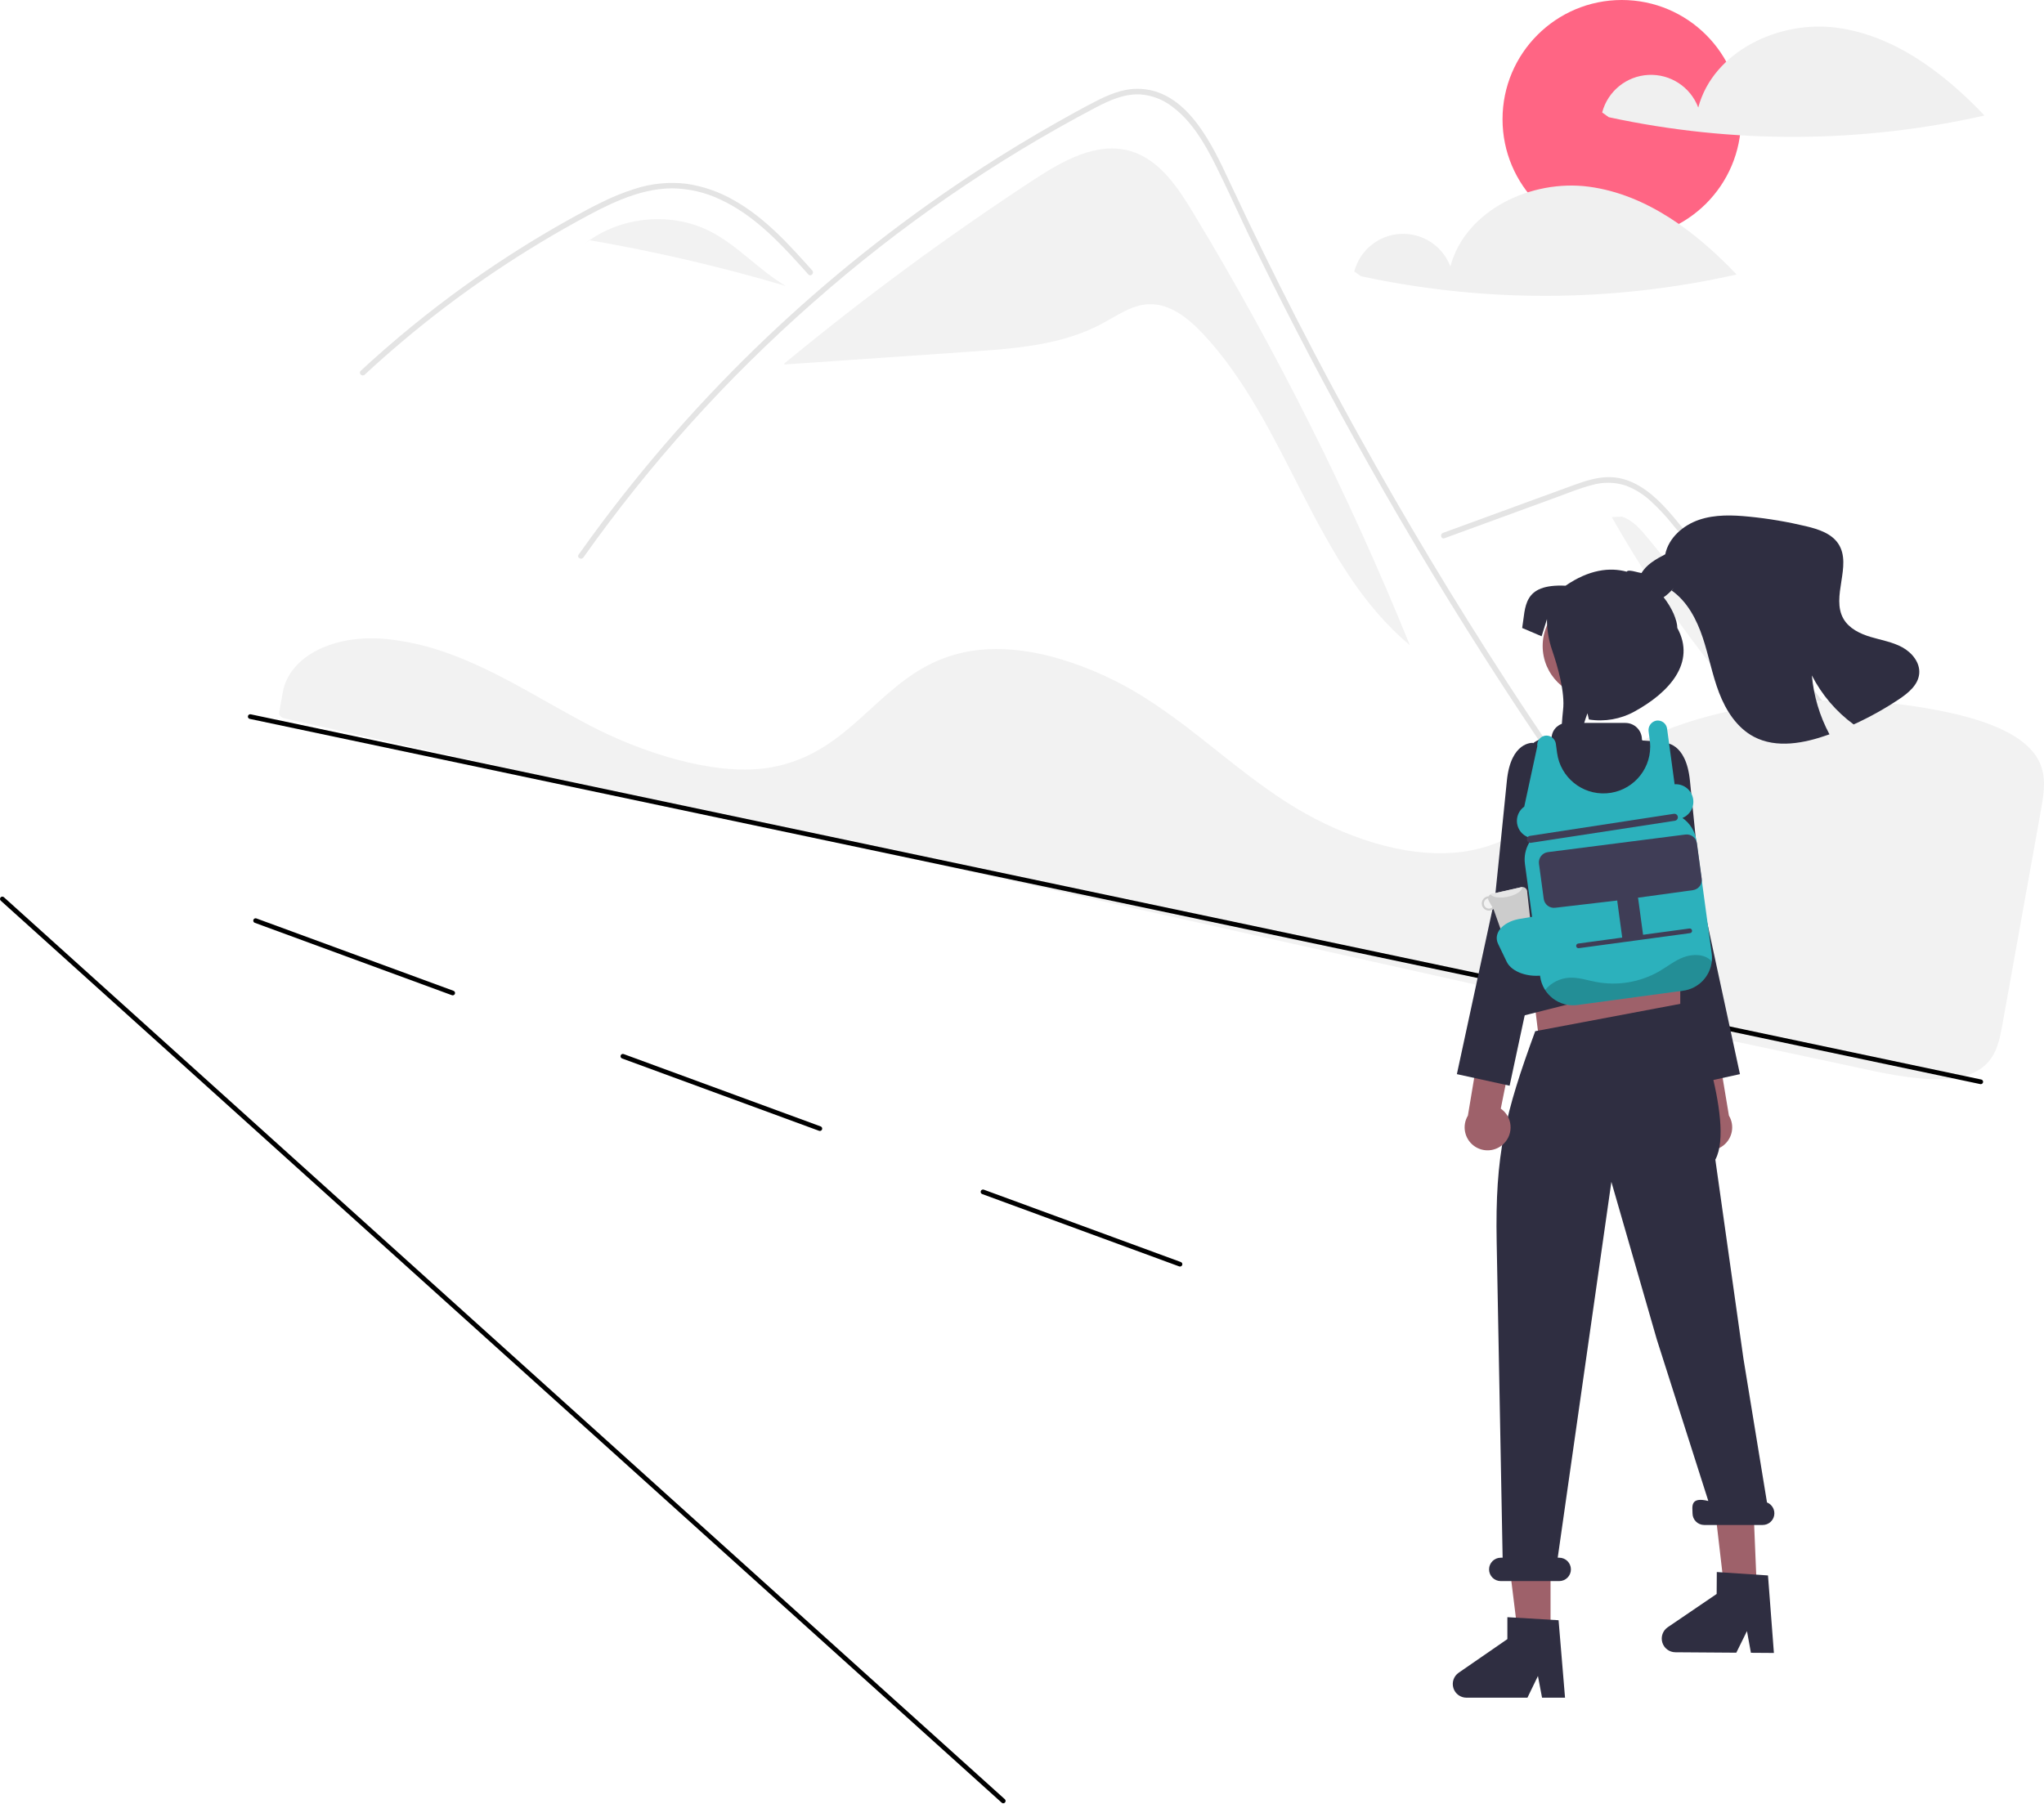
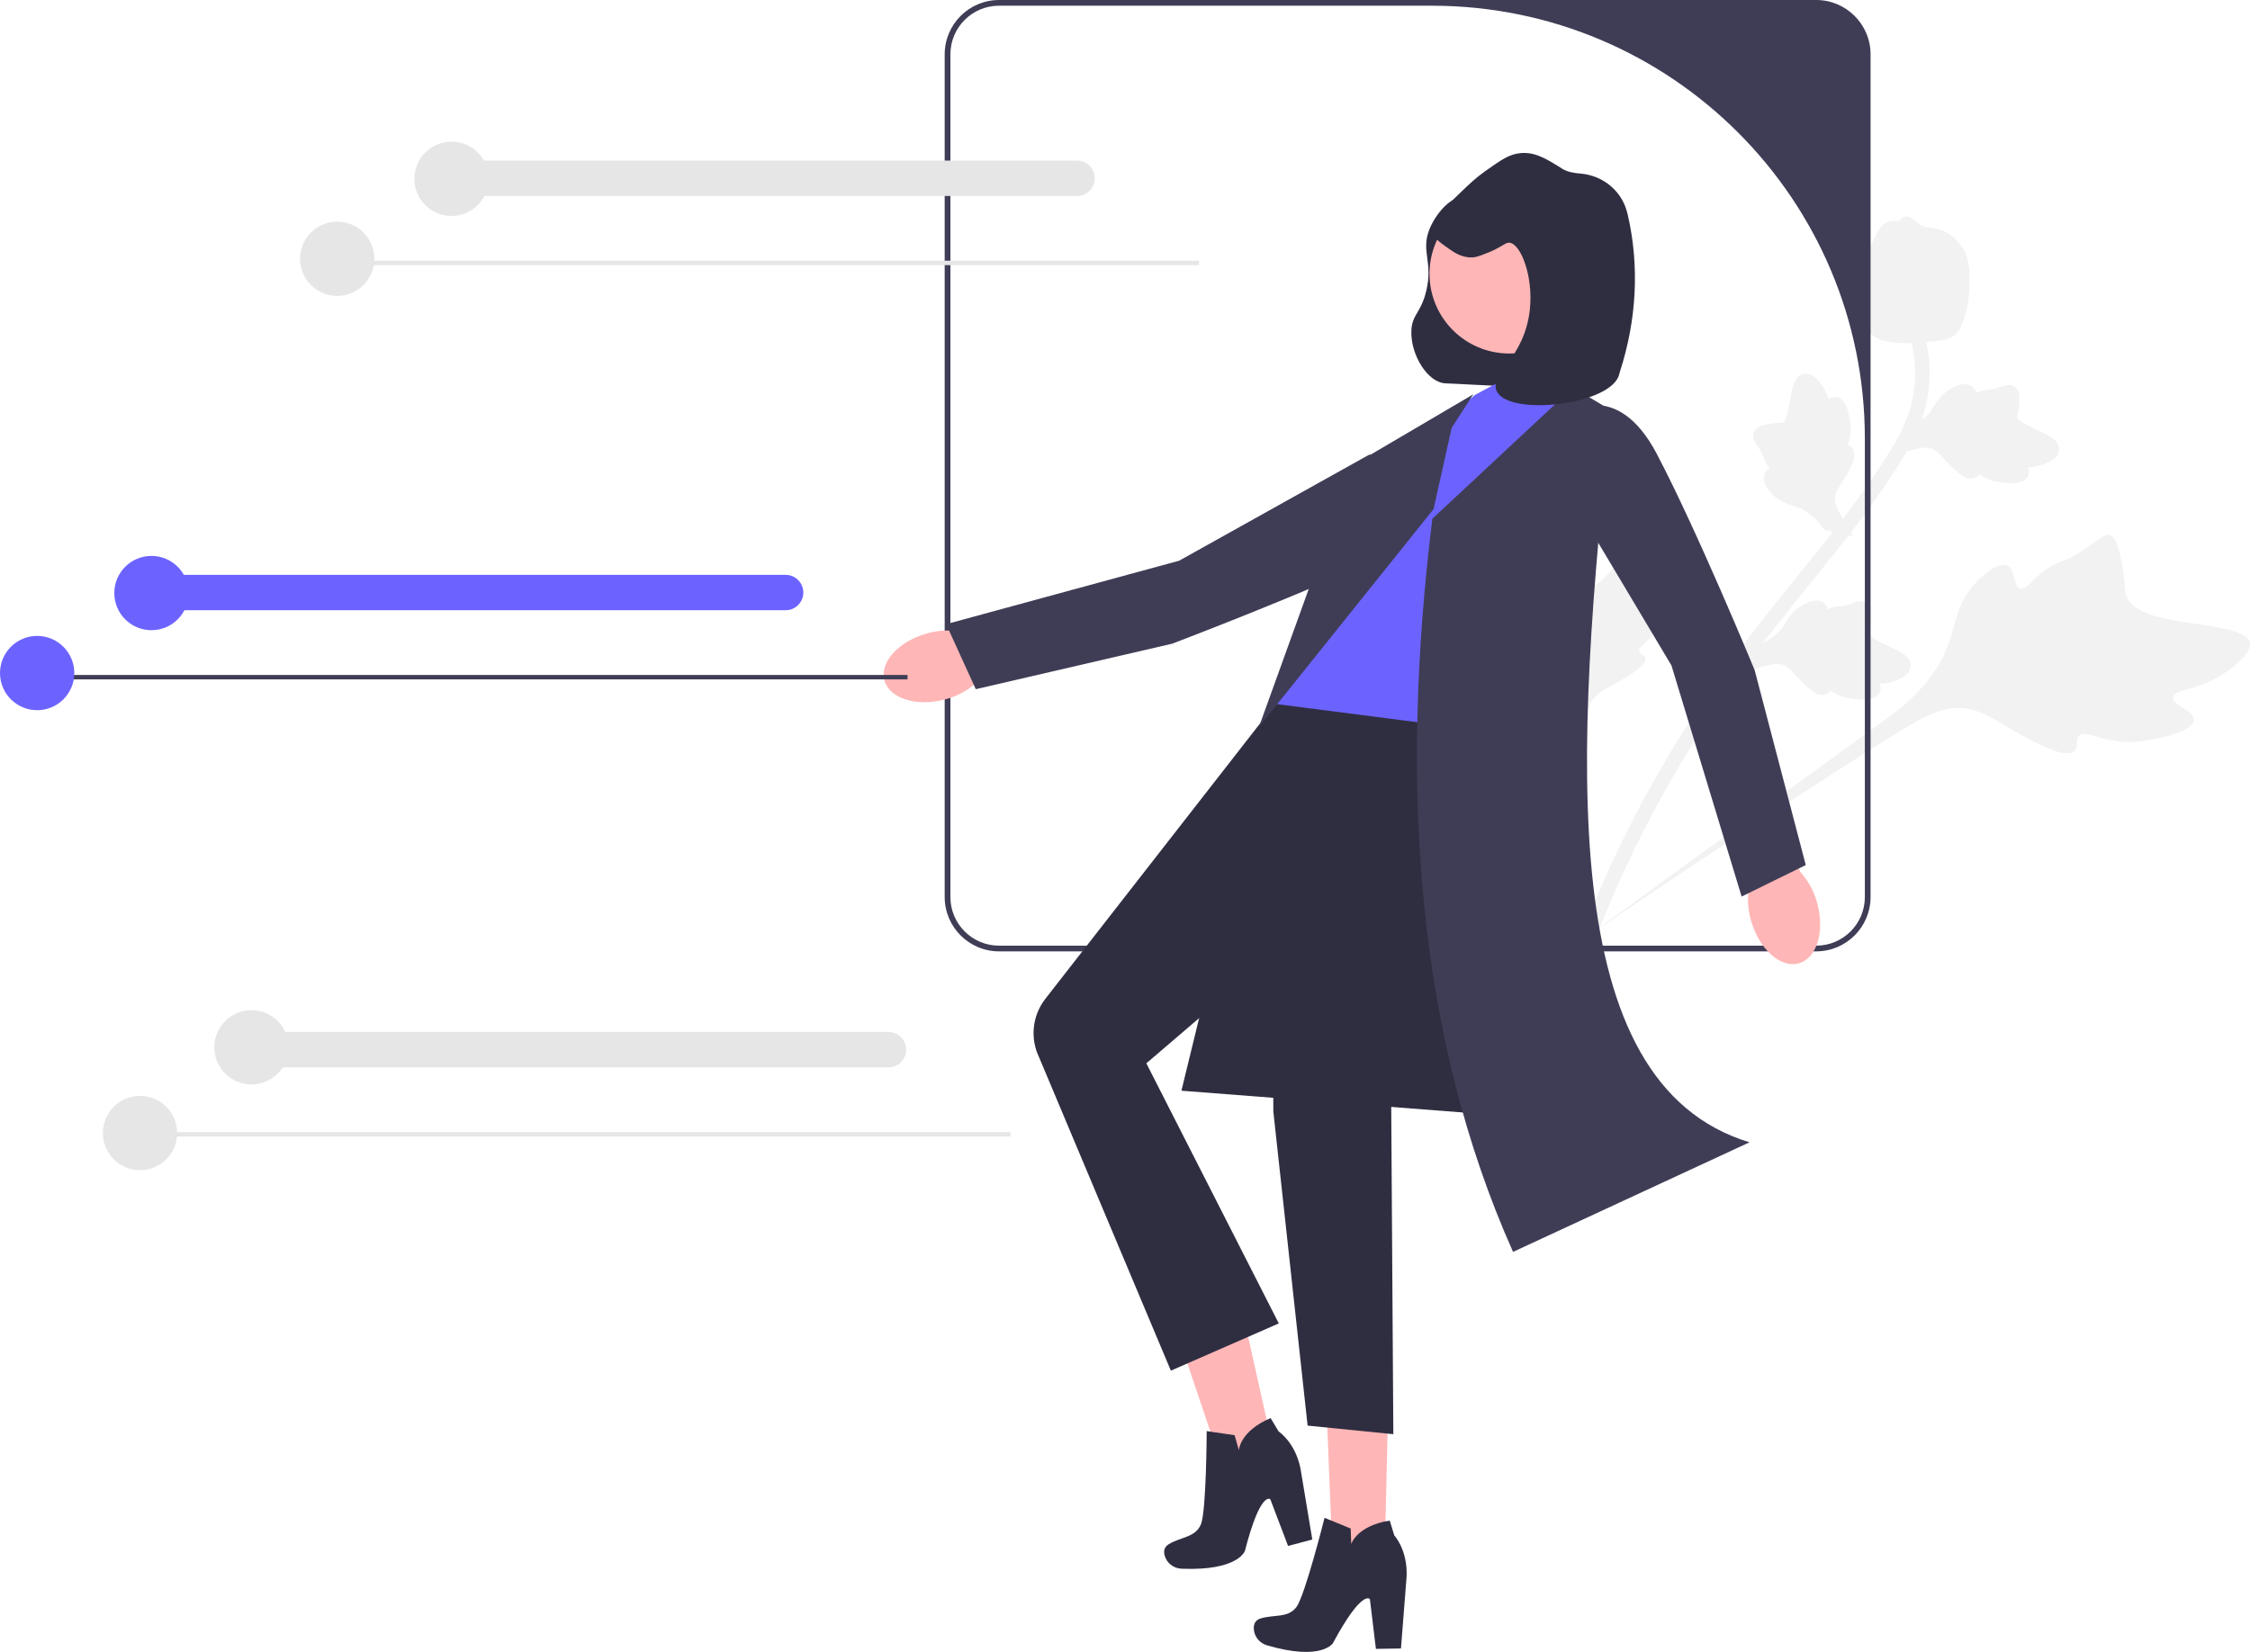
- <svg xmlns="http://www.w3.org/2000/svg" id="currentIllo" data-name="Layer 1" width="874.039" height="771.292" viewBox="0 0 874.039 771.292" class="injected-svg DownloadModal__ImageFile-sc-p17csy-5 iIfSkb grid_media">
-   <path d="M673.062,155.137c-6.611-10.934-14.444-22.608-26.712-26.178-14.207-4.135-28.802,4.079-41.181,12.184a1200.013,1200.013,0,0,0-106.794,78.684l.037.424q39.846-2.748,79.691-5.496c19.192-1.324,39.044-2.83,56.005-11.909,6.436-3.445,12.71-8.047,20.003-8.368,9.061-.398,16.962,5.93,23.17,12.541,36.727,39.109,47.355,98.916,88.558,133.276A1307.621,1307.621,0,0,0,673.062,155.137Z" transform="translate(-162.9803 -64.354)" fill="#f2f2f2" />
-   <path d="M898.816,486.852c-4.061-5.128-5.721-6.33-9.727-11.505Q840.159,412.063,797.108,344.504q-29.241-45.883-55.583-93.529-12.541-22.651-24.394-45.658-9.198-17.839-17.985-35.891c-1.675-3.437-3.303-6.891-4.923-10.352-3.817-8.139-7.563-16.318-11.585-24.346-4.583-9.151-10.162-18.744-18.578-24.891a25.346,25.346,0,0,0-13.204-5.081c-6.851-.443-13.173,2.386-19.115,5.476a615.324,615.324,0,0,0-120.996,83.438A629.917,629.917,0,0,0,412.444,302.789c-.869,1.241-2.924.055-2.047-1.193q5.18-7.325,10.565-14.492A633.399,633.399,0,0,1,582.67,136.269q15.73-10.194,32.051-19.431c5.484-3.106,10.992-6.171,16.594-9.048,5.492-2.821,11.324-5.358,17.598-5.452,21.351-.332,32.407,23.848,40,40.119q3.58,7.681,7.246,15.314,13.856,28.981,28.779,57.432,9.21,17.566,18.823,34.927,29.917,54.062,63.596,105.935c29.743,45.808,59.25,86.275,93.134,129.112C901.424,486.362,899.756,488.053,898.816,486.852Z" transform="translate(-162.9803 -64.354)" fill="#e4e4e4" />
-   <path d="M508.636,181.73c-1.24-1.383-2.473-2.766-3.722-4.149-9.846-10.889-20.411-21.652-33.931-27.894a49.228,49.228,0,0,0-20.624-4.781c-7.38.024-14.595,1.96-21.414,4.67-3.224,1.288-6.377,2.75-9.482,4.307-3.548,1.786-7.033,3.69-10.502,5.61q-9.767,5.405-19.281,11.284-18.93,11.699-36.674,25.184-9.198,6.993-18.017,14.445-8.202,6.922-16.073,14.216c-1.122,1.035-2.797-.64-1.675-1.675,1.383-1.288,2.782-2.568,4.18-3.832q5.927-5.358,12.043-10.51,11.153-9.411,22.884-18.096,18.242-13.513,37.74-25.192,9.743-5.832,19.755-11.174c2.015-1.075,4.054-2.126,6.116-3.121a97.502,97.502,0,0,1,14.54-5.919,51.724,51.724,0,0,1,21.96-2.157,57.173,57.173,0,0,1,20.261,7.009c13.275,7.42,23.572,18.894,33.591,30.091C511.323,181.184,509.655,182.867,508.636,181.73Z" transform="translate(-162.9803 -64.354)" fill="#e4e4e4" />
-   <path d="M780.643,294.569l31.811-11.635L828.249,277.157c5.144-1.881,10.276-4.023,15.593-5.37a24.6,24.6,0,0,1,14.114.18,32.529,32.529,0,0,1,11.008,6.824,89.337,89.337,0,0,1,9.029,9.642c3.439,4.133,6.827,8.308,10.23,12.47q21.068,25.765,41.86,51.755,20.792,25.989,41.306,52.198,20.564,26.274,40.845,52.767,2.484,3.246,4.965,6.494c.914,1.196,2.973.017,2.047-1.196q-20.431-26.76-41.147-53.3-20.767-26.604-41.82-52.982-21.053-26.378-42.391-52.527-5.316-6.515-10.649-13.015c-2.999-3.655-5.965-7.35-9.254-10.753-6.039-6.245-13.583-11.764-22.614-11.914-5.31-.088-10.448,1.597-15.381,3.381-5.318,1.924-10.624,3.884-15.935,5.826l-32.034,11.716-8.008,2.929c-1.421.52-.807,2.812.63,2.286Z" transform="translate(-162.9803 -64.354)" fill="#e4e4e4" />
-   <path d="M466.796,163.388c-16.166-8.308-36.868-6.681-51.723,3.699a737.726,737.726,0,0,1,83.932,19.589C487.555,179.967,478.599,169.455,466.796,163.388Z" transform="translate(-162.9803 -64.354)" fill="#f2f2f2" />
-   <path d="M414.914,167.059l-3.112,2.53c1.053-.885,2.147-1.715,3.271-2.501C415.02,167.078,414.967,167.068,414.914,167.059Z" transform="translate(-162.9803 -64.354)" fill="#f2f2f2" />
-   <path d="M867.766,294.685c-3.131-3.812-6.517-7.803-11.201-9.351l-4.373.172A496.015,496.015,0,0,0,984.306,436.543Q926.036,365.614,867.766,294.685Z" transform="translate(-162.9803 -64.354)" fill="#f2f2f2" />
-   <path d="M667.565,606.081a.992.992,0,0,1-.345-.062l-84.261-30.953a1.0 1,0,0,1,.689-1.877L667.91,604.142a1.0 1,0,0,1-.345,1.938Z" transform="translate(-162.9803 -64.354)" />
-   <path d="M513.565,548.081a.992.992,0,0,1-.345-.062l-84.261-30.953a1.0 1,0,0,1,.689-1.877L513.91,546.142a1.0 1,0,0,1-.345,1.938Z" transform="translate(-162.9803 -64.354)" />
-   <path d="M356.565,490.081a.992.992,0,0,1-.345-.062l-84.261-30.953a1.0 1,0,1,1,.689-1.877L356.91,488.142a1.0 1,0,0,1-.345,1.938Z" transform="translate(-162.9803 -64.354)" />
-   <path d="M340.778,339.738c-3.513-.785-7.07-1.405-10.583-1.837l-.511-.063c-23.321-2.777-43.01,6.958-45.796,22.645l-.495,2.838c-.309,1.795-.643,3.725-1.04,5.86-.192,1.054.867,2.132,2.407,2.476L845.649,497.037c39.607,8.564,79.087,17.024,117.337,25.144a177.652,177.652,0,0,0,21.711,3.511c10.927.926,18.927-.293,24.46-3.725l.001 0c6.877-4.253,8.607-11.157,10.019-19.078,2.846-15.997,5.877-32.793,8.897-49.538,2.661-14.758,5.316-29.477,7.832-43.574,1.478-8.369,2.281-15.869-2.879-22.891-5.596-7.598-17.581-13.494-35.623-17.527-.218-.049-.434-.097-.655-.145-56.592-12.407-117.619-2.55-151.854,24.53-3.942,3.118-7.734,6.553-11.401,9.875a158.915,158.915,0,0,1-17.302,14.232,66.95,66.95,0,0,1-10.666,5.986c-.257.125-.548.255-.851.372-.705.318-1.433.613-2.135.865a62.042,62.042,0,0,1-12.655,3.397l-.431.065c-.326.056-.678.107-1.027.147a68.206,68.206,0,0,1-7.479.589c-10.812.309-22.585-1.669-34.991-5.882a151.752,151.752,0,0,1-32.578-15.751c-10.814-6.914-20.639-14.717-30.141-22.263-4.173-3.316-8.49-6.743-12.828-10.046-.815-.622-1.618-1.23-2.434-1.842-5.313-3.969-10.177-7.354-14.871-10.348a146.281,146.281,0,0,0-37.143-17.035c-13.864-4.03-26.63-5.128-37.931-3.275a60.649,60.649,0,0,0-9.253,2.27c-13.923,4.597-23.917,13.74-33.581,22.583-12.021,10.999-24.453,22.373-44.611,25.204-23.263,3.273-53.836-7.081-74.693-17.866-6.557-3.391-13.045-7.056-19.318-10.601q-3.801-2.148-7.611-4.28c-4.993-2.785-9.099-4.982-12.918-6.915l-1.208-.614c-.673-.337-1.346-.675-2.034-1.007-4.55-2.238-8.825-4.154-13.075-5.86l-1.004-.409c-2.021-.785-3.918-1.486-5.788-2.137l-.747-.259A109.236,109.236,0,0,0,340.778,339.738Z" transform="translate(-162.9803 -64.354)" fill="#f2f2f2" />
-   <path d="M1009.981,528.062a1.009,1.009,0,0,1-.208-.021l-740-156.208a1,1,0,0,1,.413-1.957l740,156.208a1,1,0,0,1-.206,1.979Z" transform="translate(-162.9803 -64.354)" />
-   <circle cx="693.5" cy="51" r="51" fill="#ff6584" />
-   <path d="M948.516,76.224c-24.717-3.341-52.935,10.019-59.341,34.124a21.597,21.597,0,0,0-41.093,2.109l2.83,2.027a372.275,372.275,0,0,0,160.659-.726C994.377,95.688,973.233,79.565,948.516,76.224Z" transform="translate(-162.9803 -64.354)" fill="#f0f0f0" />
-   <path d="M842.516,144.224c-24.717-3.341-52.935,10.019-59.341,34.124a21.597,21.597,0,0,0-41.093,2.109l2.83,2.027a372.275,372.275,0,0,0,160.659-.726C888.377,163.688,867.233,147.565,842.516,144.224Z" transform="translate(-162.9803 -64.354)" fill="#f0f0f0" />
-   <path d="M886.872,553.437a9.76,9.76,0,0,1,1.357-14.904L872.689,461.346l17.161,5.51,12.439,74.659A9.813,9.813,0,0,1,886.872,553.437Z" transform="translate(-162.9803 -64.354)" fill="#9e616a" />
-   <path d="M863.926,390.13l10.648-8.037s9.393-.665,11.056,16.274,5.079,49.95,5.079,49.95l16.293,75.463-22.554,4.95-17.451-81.438-10.469-24.184Z" transform="translate(-162.9803 -64.354)" fill="#2f2e41" />
-   <polygon points="718.5 449 658.5 448 653.5 407 718.5 407 718.5 449" fill="#9e616a" />
-   <polygon points="663.032 699.832 649.181 699.831 642.591 646.404 663.034 646.405 663.032 699.832" fill="#9e616a" />
-   <polygon points="751.276 680.645 737.425 680.548 731.21 627.076 749.225 631.209 751.276 680.645" fill="#9e616a" />
-   <polygon points="707.954 371.691 711.092 379.851 710.465 388.011 649.04 409.286 652.088 373.574 658.993 365.414 707.954 371.691" fill="#ffb6b6" />
-   <circle cx="681.602" cy="276.32" r="21.938" fill="#9e616a" />
-   <path d="M832.208,790.486h-9.829l-1.754-9.279-4.493,9.279H790.064a5.86,5.86,0,0,1-3.33-10.682l20.817-14.377v-9.381l21.896,1.307Z" transform="translate(-162.9803 -64.354)" fill="#2f2e41" />
-   <path d="M921.523,771.351l-9.828-.069-1.689-9.292-4.558,9.248-26.067-.182a5.86,5.86,0,0,1-3.255-10.705l20.917-14.231.066-9.381,21.886,1.46Z" transform="translate(-162.9803 -64.354)" fill="#2f2e41" />
-   <path d="M918.566,706.973l-10.086-61.619-12-85c8.788-16.32-11-67-11-67l-2.793.134L819.467,505.415l.014-.061c-12.931,35.268-17.215,52.691-16.506,90.248l2.547,135.01h-.799a5,5,0,0,0,0,10h25a5,5,0,0,0,0-10h-.645l22.947-160.757L871.48,637.354l22,69c-8-2-6.758,2.634-6.758,5.258a5,5,0,0,0,5,5h25a4.995,4.995,0,0,0,1.844-9.639Z" transform="translate(-162.9803 -64.354)" fill="#2f2e41" />
-   <path d="M890.403,495.979l-2-20a3.987,3.987,0,0,0-3.605-2.995c-.833-9.527-4.339-50.629-4.549-52.421l-.008-.076-1.594-34.058a5.037,5.037,0,0,0-4.703-4.79l-8.421-.55a.446.446,0,0,1-.431-.445,7.081,7.081,0,0,0-7.081-7.081H833.08a6.63,6.63,0,0,0-6.576,5.804.44.44,0,0,1-.448.396l-.003-0a11.845,11.845,0,0,0-11.915,9.824c-3.408,19.831-10.239,64.84-6.862,89.862,1.176,8.711-1.359,1.812-1.803,9.1a5.365,5.365,0,0,0,1.336,3.89c-2.058.598-2.856,2.821-2.328,4.916l-.438-.108a4,4,0,0,0,4.856,2.901L885.502,480.836C887.644,480.296,890.943,498.121,890.403,495.979Z" transform="translate(-162.9803 -64.354)" fill="#2f2e41" />
-   <path d="M806.089,553.437a9.76,9.76,0,0,0-1.357-14.904l15.54-77.187-17.161,5.51-12.439,74.659A9.813,9.813,0,0,0,806.089,553.437Z" transform="translate(-162.9803 -64.354)" fill="#9e616a" />
-   <path d="M829.034,390.13l-10.648-8.037s-9.393-.665-11.056,16.274-5.079,49.95-5.079,49.95l-16.293,75.463,22.554,4.95,17.451-81.438,10.469-24.184Z" transform="translate(-162.9803 -64.354)" fill="#2f2e41" />
-   <path d="M868.076,321.166c4.087,1.217,7.9-2.202,10.745-5.441l-1.011,1.2c6.692,4.713,10.693,12.39,13.289,20.161,2.596,7.763,4.044,15.894,6.975,23.546,2.93,7.643,7.66,15.037,14.9,18.85,9.699,5.107,21.583,2.785,31.9-.9.137-.051.266-.094.403-.146a65.737,65.737,0,0,1-7.523-25.191,59.771,59.771,0,0,0,17.873,20.967,137.213,137.213,0,0,0,19.381-10.779c3.984-2.665,8.183-6.109,8.645-10.882.471-4.738-3.067-9.065-7.24-11.344-4.173-2.279-8.971-3.05-13.529-4.421-4.55-1.362-9.194-3.599-11.584-7.711-5.509-9.459,3.761-22.8-2.151-32.02-2.913-4.533-8.568-6.349-13.812-7.609a182.606,182.606,0,0,0-24.317-4.104c-7.189-.72-14.617-.985-21.455,1.328-6.838,2.313-13.041,7.686-14.506,14.763-3.993,2.099-8.217,4.421-10.359,8.405C862.558,313.815,863.749,319.881,868.076,321.166Z" transform="translate(-162.9803 -64.354)" fill="#2f2e41" />
-   <path d="M874.177,319.572c3.914,4.903,6.044,10.205,6.044,13.38,8.13,14.859-3.496,27.623-18.356,35.753a30.443,30.443,0,0,1-19.45,3.391l-.622-2.654-.842,2.39s-9.675,31.954-12.866,33.828c1.211-5.687,2.598-32.017,3.272-37.567.933-7.554-2.32-18.799-4.667-25.638a40.366,40.366,0,0,1-2.21-13.1v-.195l-2.285,7.34-8.319-3.549c1.548-8.878,0-18.956,18.556-18.082,10.036-6.902,18.873-7.953,26.133-5.996.937-1.448,6.339,1.264,7.9.502" transform="translate(-162.9803 -64.354)" fill="#2f2e41" />
-   <path d="M894.95,475.58a14.211,14.211,0,0,1-12.22,12.5l-45.17,6.12a14.224,14.224,0,0,1-15.99-12.18l-6.51-48.14a14.175,14.175,0,0,1,1.8-9.04l-.31-2.34a7.49,7.49,0,0,1-1.78-13.14l5.58-25.85a4.007,4.007,0,0,1,3.82-4.54,4.113,4.113,0,0,1,4.13,3.63l.51,3.8a20.001,20.001,0,0,0,39.82-2.66,20.672,20.672,0,0,0-.18-2.71l-.5-3.74a4.15,4.15,0,0,1,3.18-4.69,3.999,3.999,0,0,1,4.71,3.4l3.23,23.8a7.492,7.492,0,0,1,3.35,14.41,14.165,14.165,0,0,1,5.97,9.74l6.52,48.15A14,14,0,0,1,894.95,475.58Z" transform="translate(-162.9803 -64.354)" fill="#2cb1bc" />
-   <path d="M815.906,423.559a1.502,1.502,0,0,1,1.285-1.688l61.566-9.437a1.5,1.5,0,1,1,.402,2.973l-61.566,9.437A1.502,1.502,0,0,1,815.906,423.559Z" transform="translate(-162.9803 -64.354)" fill="#3f3d56" />
-   <path d="M823.101,448.829l-2.035-15.036a4.413,4.413,0,0,1,3.782-4.965l58.801-7.522a4.413,4.413,0,0,1,4.965,3.782l2.035,15.036a4.413,4.413,0,0,1-3.782,4.965L863.381,448.32a4.413,4.413,0,0,1,.117.489l2.079,15.36,19.819-2.682a1,1,0,1,1,.268,1.982l-19.819,2.682-8.919,1.207L838.098,469.906a1,1,0,0,1-.268-1.982l18.828-2.548-2.079-15.36a4.414,4.414,0,0,1-.017-.502l-26.496,3.097A4.413,4.413,0,0,1,823.101,448.829Z" transform="translate(-162.9803 -64.354)" fill="#3f3d56" />
-   <path d="M591.98,835.646a.998.998,0,0,1-.669-.257l-428-385.792a1,1,0,0,1,1.339-1.486l428,385.792a1,1,0,0,1-.67,1.743Z" transform="translate(-162.9803 -64.354)" />
-   <path d="M816.03,445.94a2.026,2.026,0,0,0-2.15-2.17,1.864,1.864,0,0,0-.32.04l-12.66,2.86a2.085,2.085,0,0,0-1.34,1.03,2.606,2.606,0,0,0-.55.08,3.076,3.076,0,1,0,1.36,6,3.118,3.118,0,0,0,1.24-.6l4.29,12.08a2.015,2.015,0,0,0,2.21.97l8.23-1.86a2.043,2.043,0,0,0,1.57-1.82Zm-15.85,6.98a2.2,2.2,0,0,1-.98-4.29c.04-.01.08,0,.12-.01a2.071,2.071,0,0,0,.27,1.04L801.16,452.4A2.071,2.071,0,0,1,800.18,452.92Z" transform="translate(-162.9803 -64.354)" fill="#ccc" />
-   <path d="M813.88,443.77c.12,1.6-2.62,3.44-6.29,4.17-3.37.69-6.39.21-7.24-1.05a1.919,1.919,0,0,1,.55-.22l12.66-2.86A1.864,1.864,0,0,1,813.88,443.77Z" transform="translate(-162.9803 -64.354)" fill="#e6e6e6" />
-   <path d="M807.264,475.724l-3.675-7.646c-2.153-4.479,1.789-9.245,8.787-10.624L821,456l3.607,25.202-.747.147C816.862,482.727,809.417,480.203,807.264,475.724Z" transform="translate(-162.9803 -64.354)" fill="#2cb1bc" />
-   <g opacity="0.2">
-     <path d="M894.95,475.58a14.211,14.211,0,0,1-12.22,12.5l-45.17,6.12a14.208,14.208,0,0,1-13.87-6.42,14.512,14.512,0,0,1,10.36-5.24c3.88-.2,7.64,1.09,11.44,1.81a39.589,39.589,0,0,0,26.83-4.45c3.53-2.05,6.71-4.67,10.59-6.13,3.88-1.45,8.89-1.4,11.7,1.43A4.033,4.033,0,0,1,894.95,475.58Z" transform="translate(-162.9803 -64.354)" />
+ <svg xmlns="http://www.w3.org/2000/svg" width="787.361" height="578.211" viewBox="0 0 787.361 578.211" role="img" artist="Katerina Limpitsouni" source="https://undraw.co/">
+   <g>
+     <path d="M767.741,251.996c.22-3.362-7.668-5.003-7.31-7.946,.357-2.932,8.313-2.322,16.723-7.618,1.517-.955,11.074-6.973,10.142-11.488-1.767-8.558-39.665-4.19-43.353-16.64-.81-2.732-.058-6.565-2.29-15.152-.888-3.416-1.625-5.189-3.131-5.749-2.137-.794-3.953,1.549-9.198,5.01-7.865,5.191-9.303,3.567-14.947,8.141-4.19,3.395-5.598,6.073-7.422,5.533-2.581-.764-1.428-6.619-4.384-8.048-3.016-1.458-8.275,2.677-11.498,6.262-6.047,6.729-6.674,13.473-8.684,19.639-2.185,6.701-7.025,15.852-19.032,25.275l-109.61,79.788c23.074-15.973,87.601-58.887,112.741-74.039,7.258-4.374,14.88-8.632,23.201-6.673,8.011,1.885,15.705,9.305,28.622,14.228,1.508,.575,5.728,2.122,7.628,.318,1.571-1.491,.125-3.914,1.571-5.328,1.939-1.897,6.114,.923,12.956,1.889,4.825,.681,8.523,.094,11.703-.411,.959-.152,15.281-2.516,15.573-6.991l-0-0Z" fill="#f2f2f2" />
+     <path d="M582.539,206.675c-1.587-1.078-4.668,2.32-6.009,1.295-1.336-1.021,1.259-4.75,1.086-10.406-.031-1.02-.227-7.447-2.712-8.293-4.71-1.602-13.501,18.259-20.676,16.477-1.575-.391-3.239-1.866-8.098-3.248-1.933-.55-3.016-.699-3.725-.122-1.006,.82-.381,2.387-.195,5.96,.278,5.358-.933,5.595-.317,9.685,.458,3.036,1.366,4.5,.574,5.239-1.12,1.047-3.661-1.209-5.215-.171-1.586,1.059-1.074,4.834-.244,7.45,1.558,4.91,4.687,7.163,7.133,9.929,2.658,3.006,5.753,8.022,6.914,16.634l7.534,76.819c-1.182-15.934-3.627-59.986-3.809-76.697-.053-4.824,.057-9.794,3.419-13.313,3.237-3.388,9.099-5.023,15.241-9.943,.717-.574,2.694-2.199,2.357-3.652-.279-1.201-1.885-1.191-2.162-2.308-.371-1.499,2.217-2.734,4.665-5.814,1.726-2.171,2.505-4.156,3.175-5.863,.202-.514,3.174-8.226,1.062-9.661l-0,0Z" fill="#f2f2f2" />
+     <path d="M609.258,235.387l4.876-9.165,.878-.347c4.06-1.603,7.083-3.813,8.99-6.571,.303-.438,.584-.892,.87-1.354,1.134-1.832,2.543-4.109,5.456-5.894,1.628-.992,5.715-3.072,8.158-.795,.663,.605,.987,1.322,1.138,2.005,.129-.056,.26-.111,.401-.172,1.735-.713,2.787-.808,3.801-.899,.779-.07,1.582-.142,3.075-.593,.655-.198,1.195-.395,1.649-.561,1.378-.499,3.1-1.04,4.71,.092,1.678,1.27,1.604,3.327,1.556,4.688-.085,2.429-.434,3.984-.666,5.014-.086,.376-.18,.801-.183,.95-.004,1.205,5.066,3.548,6.969,4.441,4.284,1.992,7.991,3.716,7.701,7.08-.206,2.407-2.506,4.201-7.028,5.469-1.408,.394-2.713,.533-3.822,.582,.358,.777,.521,1.703,.144,2.725h0c-.895,2.418-4.085,3.271-9.483,2.544-1.343-.177-3.146-.422-5.249-1.385-.99-.455-1.813-.964-2.509-1.41-.285,.385-.67,.749-1.211,1.024-1.592,.812-3.481,.423-5.591-1.239-2.346-1.794-4.031-3.631-5.52-5.248-1.301-1.41-2.425-2.621-3.517-3.266-2.043-1.17-4.596-.642-7.723,.169l-7.87,2.115-0-0Z" fill="#f2f2f2" />
+     <path d="M648.391,187.738l-10.102-2.392-.558-.761c-2.58-3.52-5.485-5.884-8.636-7.029-.501-.182-1.011-.338-1.531-.498-2.059-.632-4.62-1.417-7.085-3.782-1.373-1.323-4.421-4.749-2.838-7.69,.417-.795,1.029-1.29,1.651-1.61-.087-.111-.174-.224-.268-.345-1.13-1.498-1.489-2.491-1.834-3.448-.266-.735-.539-1.495-1.353-2.824-.357-.583-.686-1.055-.961-1.453-.833-1.206-1.793-2.735-1.105-4.579,.803-1.945,2.811-2.395,4.14-2.694,2.372-.534,3.963-.591,5.019-.628,.386-.013,.82-.029,.965-.064,1.166-.302,2.147-5.8,2.528-7.868,.84-4.649,1.568-8.672,4.895-9.245,2.381-.412,4.699,1.358,7.073,5.41,.738,1.262,1.203,2.49,1.533,3.55,.661-.544,1.515-.936,2.6-.831h0c2.566,.253,4.2,3.121,4.866,8.527,.169,1.344,.39,3.151-.009,5.429-.189,1.073-.472,1.998-.728,2.785,.444,.178,.894,.458,1.298,.912,1.189,1.334,1.293,3.26,.22,5.722-1.14,2.724-2.489,4.82-3.676,6.671-1.034,1.616-1.92,3.011-2.267,4.231-.613,2.273,.545,4.608,2.122,7.428l4.042,7.076-0-0Z" fill="#f2f2f2" />
+     <path d="M661.142,159.633l4.876-9.165,.878-.347c4.06-1.603,7.083-3.813,8.99-6.571,.303-.438,.584-.892,.87-1.354,1.134-1.832,2.543-4.109,5.456-5.894,1.628-.992,5.715-3.072,8.158-.795,.663,.605,.987,1.322,1.138,2.005,.129-.056,.26-.111,.401-.172,1.735-.713,2.787-.808,3.801-.899,.779-.07,1.582-.142,3.075-.593,.655-.198,1.195-.395,1.649-.561,1.378-.499,3.1-1.04,4.71,.092,1.678,1.27,1.604,3.327,1.556,4.688-.085,2.429-.434,3.984-.666,5.014-.086,.376-.18,.801-.183,.95-.004,1.205,5.066,3.548,6.969,4.441,4.284,1.992,7.991,3.716,7.701,7.08-.206,2.407-2.506,4.201-7.028,5.469-1.408,.394-2.713,.533-3.822,.582,.358,.777,.521,1.703,.144,2.725h0c-.895,2.418-4.085,3.271-9.483,2.544-1.343-.177-3.146-.422-5.249-1.385-.99-.455-1.813-.964-2.509-1.41-.285,.385-.67,.749-1.211,1.024-1.592,.812-3.481,.423-5.591-1.239-2.346-1.794-4.031-3.631-5.52-5.248-1.301-1.41-2.425-2.621-3.517-3.266-2.043-1.17-4.596-.642-7.723,.169l-7.87,2.115-0-0Z" fill="#f2f2f2" />
+     <path d="M556.692,330.817l-1.018-2.34,.979-2.355-.979,2.355-2.243-1.186c.099-.216,.29-.737,.596-1.548,1.676-4.443,6.77-17.969,16.895-37.83,7.068-13.864,15.099-27.595,23.871-40.817,8.786-13.243,16.205-22.743,22.166-30.38,4.497-5.759,8.877-11.176,13.148-16.451,11.404-14.095,22.175-27.409,32.019-43.575,2.199-3.608,6.774-11.12,7.821-21.729,.607-6.154-.056-12.44-1.976-18.682l4.88-1.5c2.115,6.895,2.846,13.856,2.172,20.688-1.161,11.763-6.146,19.948-8.54,23.881-10.018,16.451-20.894,29.893-32.409,44.123-4.252,5.257-8.616,10.649-13.094,16.385-5.906,7.566-13.26,16.984-21.933,30.057-8.669,13.063-16.6,26.627-23.582,40.315-9.996,19.611-15.014,32.936-16.662,37.314-.882,2.337-1.066,2.826-2.111,3.276l0-0Z" fill="#f2f2f2" />
+     <path d="M655.672,117.678c-.173-.118-.344-.242-.513-.375-3.452-2.648-5.301-7.066-5.5-13.132-.089-2.85,.684-5.503,2.224-10.794,.236-.816,1.481-4.927,4.016-10.02,1.655-3.329,2.578-4.562,3.949-5.272,1.524-.792,3.201-.923,4.82-.677,.222-.439,.55-.825,1.015-1.129,1.919-1.264,3.668,.273,4.624,1.09,.477,.423,1.069,.956,1.797,1.4,1.142,.704,1.961,.782,3.199,.905,1.185,.117,2.658,.263,4.469,1.026,3.579,1.492,5.596,4.177,6.261,5.061,3.513,4.634,3.333,9.71,3.124,15.586-.045,1.177-.317,5.386-1.953,10.291-1.18,3.539-2.2,4.773-3.125,5.576-1.894,1.655-3.905,1.968-8.75,2.382-5.064,.438-7.604,.655-9.555,.508-4.539-.35-7.39-.569-10.102-2.427l-0,0Z" fill="#f2f2f2" />
+   </g>
+   <path d="M635.562,0H349.602c-10.49,0-19.02,8.53-19.02,19.02V313.98c0,10.49,8.53,19.02,19.02,19.02h285.96c10.49,0,19.02-8.53,19.02-19.02V19.02c0-10.49-8.53-19.02-19.02-19.02Zm17.02,313.98c0,9.4-7.62,17.02-17.02,17.02H349.602c-9.4,0-17.02-7.62-17.02-17.02V19.02c0-9.4,7.62-17.02,17.02-17.02h151.472c83.675,0,151.508,67.832,151.508,151.508v160.472Z" fill="#3f3d56" />
+   <path id="b-3561" d="M324.53,221.685c-10.023,2.709-16.749,10.076-15.024,16.455,1.725,6.378,11.247,9.351,21.273,6.64,4.02-1.028,7.735-3.004,10.835-5.762l42.322-12.015-6.061-19.74-41.078,13.94c-4.069-.821-8.275-.656-12.266,.483Z" fill="#ffb6b6" />
+   <path d="M501.882,162.462s11.949,17.528-14.98,30.75c-26.929,13.223-76.707,32.094-76.707,32.094l-68.73,15.923-10.379-22.755,81.555-22.22,66.457-37.088,22.785,3.295Z" fill="#3f3d56" />
+   <path d="M493.888,115.807c-.306,8.309,5.676,18.172,12,18.374,7.608,.244,43.573,2.805,44.73-.178,8.028-20.711-29.778-63.674-38.3-64.913-4.58-.666-10.063,5.909-12.172,11.337-2.954,7.607,1.406,11.194-1.055,21.441-1.877,7.814-4.989,8.13-5.202,13.938Z" fill="#2f2e41" />
+   <g>
+     <polygon points="431.284 443.34 406.041 449.125 431.405 524.385 448.51 520.466 431.284 443.34" fill="#ffb6b6" />
+     <path d="M422.264,500.915l9.763,1.432,1.505,5.23s.325-6.652,11.108-11.211l2.803,4.681s5.772,3.714,7.638,12.92l4.142,24.901-8.477,2.249-6.22-16.359s-3.422-3.129-8.867,18.036c0,0-2.205,7.113-22.204,6.289-2.749-.113-5.167-1.947-5.901-4.599-.405-1.463-.226-2.976,1.462-3.99,4.297-2.58,9.294-2.339,11.222-6.925,1.928-4.586,2.026-32.653,2.026-32.653Z" fill="#2f2e41" />
+   </g>
+   <g>
+     <polygon points="486.123 477.557 463.582 477 466.738 556.249 484.283 556.562 486.123 477.557" fill="#ffb6b6" />
+     <path d="M463.513,531.269l9.131,3.739,.202,5.438s1.917-6.379,13.48-8.209l1.594,5.218s4.709,4.994,4.304,14.379l-1.972,25.166-8.769,.143-2.101-17.375s-2.569-3.86-12.946,15.372c0,0-3.851,6.373-23.065,.761-2.641-.771-4.547-3.134-4.621-5.884-.041-1.518,.497-2.943,2.379-3.521,4.792-1.47,9.583-.033,12.558-4.021,2.975-3.988,9.824-31.206,9.824-31.206Z" fill="#2f2e41" />
+   </g>
+   <polygon points="532.637 390.997 413.423 381.772 446.971 244.241 527.237 232.676 532.637 390.997" fill="#2f2e41" />
+   <polygon points="516.196 138.193 541.314 124.811 561.597 148.761 520.838 279.4 446.279 246.386 502.909 149.571 516.196 138.193" fill="#6c63ff" />
+   <path d="M519.379,255.812s7.999,41.243-16.77,62.68l-7.582,24.104-8.186,44.491,.741,114.912-30-3-12-109.996-.143-54.745-44.289,37.927,46.351,91.039-37.769,16.538-46.129-109.709c-3.205-6.683-2.35-14.604,2.207-20.45l80.468-103.219,73.1,9.427Z" fill="#2f2e41" />
+   <path d="M550.477,135.631l-49.248,45.946c-11.655,94.579-5.293,181.426,28.243,256.611l82.757-38.356c-68.241-20.697-61.548-134.344-48.307-256.113l-13.445-8.087Z" fill="#3f3d56" />
+   <polygon points="508.006 149.722 515.582 138 473.68 162.635 440.546 254.456 501.668 178.18 508.006 149.722" fill="#3f3d56" />
+   <path id="c-3562" d="M612.822,322.436c2.888,9.973,10.375,16.566,16.721,14.727,6.346-1.839,9.148-11.413,6.258-21.389-1.1-4.001-3.142-7.68-5.955-10.73l-12.77-42.1-19.629,6.414,14.673,40.822c-.748,4.083-.507,8.285,.702,12.255Z" fill="#ffb6b6" />
+   <path d="M548.564,144.699s17.177-12.447,31.168,14.09c13.991,26.538,34.285,75.753,34.285,75.753l17.892,68.245-22.447,11.029-24.555-80.883-38.982-65.364,2.639-22.87Z" fill="#3f3d56" />
+   <circle cx="528.139" cy="95.838" r="27.896" fill="#ffb6b6" />
+   <path d="M528.231,84.955c-1.57-.155-2.377,1.505-8.374,3.822-2.125,.821-3.212,1.233-4.46,1.313-3.793,.244-6.741-1.851-8.712-3.252-3.203-2.276-5.266-3.742-5.669-6.086-.526-3.059,2.937-6.475,9.883-13.184,3.402-3.285,5.475-5.27,8.804-7.632,5.583-3.962,8.375-5.942,12.288-6.331,5.183-.515,9.124,1.959,14.81,5.528,1.536,.964,3.751,1.428,6.099,1.605,7.686,.578,14.275,5.701,16.366,13.12,.16,.567,.294,1.08,.395,1.519,4.126,18.014,2.975,36.75-2.672,54.346-.152,.474-.279,.915-.378,1.317-2.623,10.716-38.656,14.894-42.871,5.834-2.654-5.705,9.749-11.413,11.601-28.423,1.289-11.842-3.193-23.11-7.11-23.497Z" fill="#2f2e41" />
+   <rect x="117.33" y="91.253" width="302.252" height="1.549" fill="#e6e6e6" />
+   <g>
+     <path d="M376.912,68.6H160c-3.417,0-6.197-2.78-6.197-6.197s2.78-6.197,6.197-6.197h216.911c3.417,0,6.197,2.78,6.197,6.197s-2.78,6.197-6.197,6.197Z" fill="#e6e6e6" />
+     <circle cx="118" cy="90.583" r="13" fill="#e6e6e6" />
+     <circle cx="158" cy="62.583" r="13" fill="#e6e6e6" />
+   </g>
+   <rect x="15.33" y="236.253" width="302.252" height="1.549" fill="#3f3d56" />
+   <g>
+     <path d="M274.912,213.6H58c-3.417,0-6.197-2.78-6.197-6.197s2.78-6.197,6.197-6.197h216.911c3.417,0,6.197,2.78,6.197,6.197s-2.78,6.197-6.197,6.197Z" fill="#6c63ff" />
+     <circle cx="13" cy="235.583" r="13" fill="#6c63ff" />
+     <circle cx="53" cy="207.583" r="13" fill="#6c63ff" />
+   </g>
+   <rect x="51.33" y="396.253" width="302.252" height="1.549" fill="#e6e6e6" />
+   <g>
+     <path d="M310.912,373.6H94c-3.417,0-6.197-2.78-6.197-6.197s2.78-6.197,6.197-6.197h216.911c3.417,0,6.197,2.78,6.197,6.197s-2.78,6.197-6.197,6.197Z" fill="#e6e6e6" />
+     <circle cx="88" cy="366.583" r="13" fill="#e6e6e6" />
+     <circle cx="49" cy="396.583" r="13" fill="#e6e6e6" />
  </g>
</svg>
